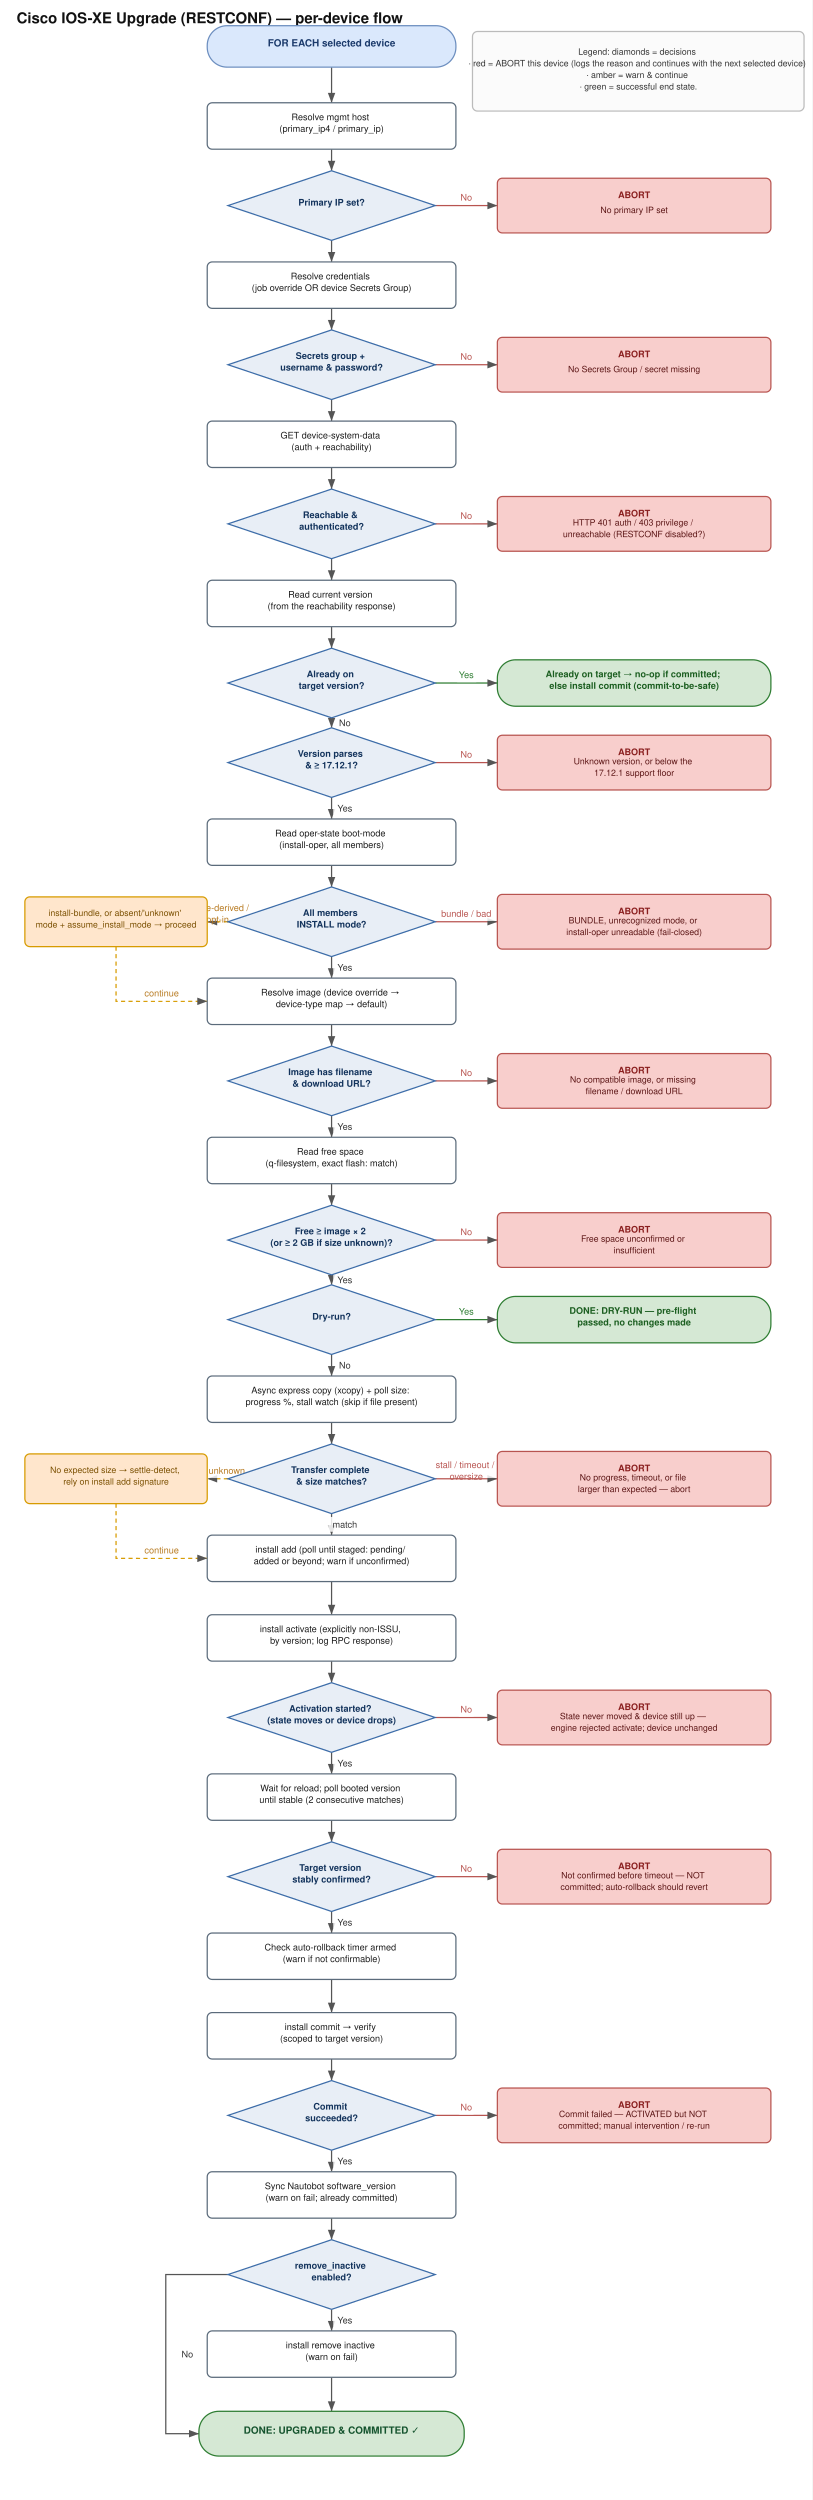
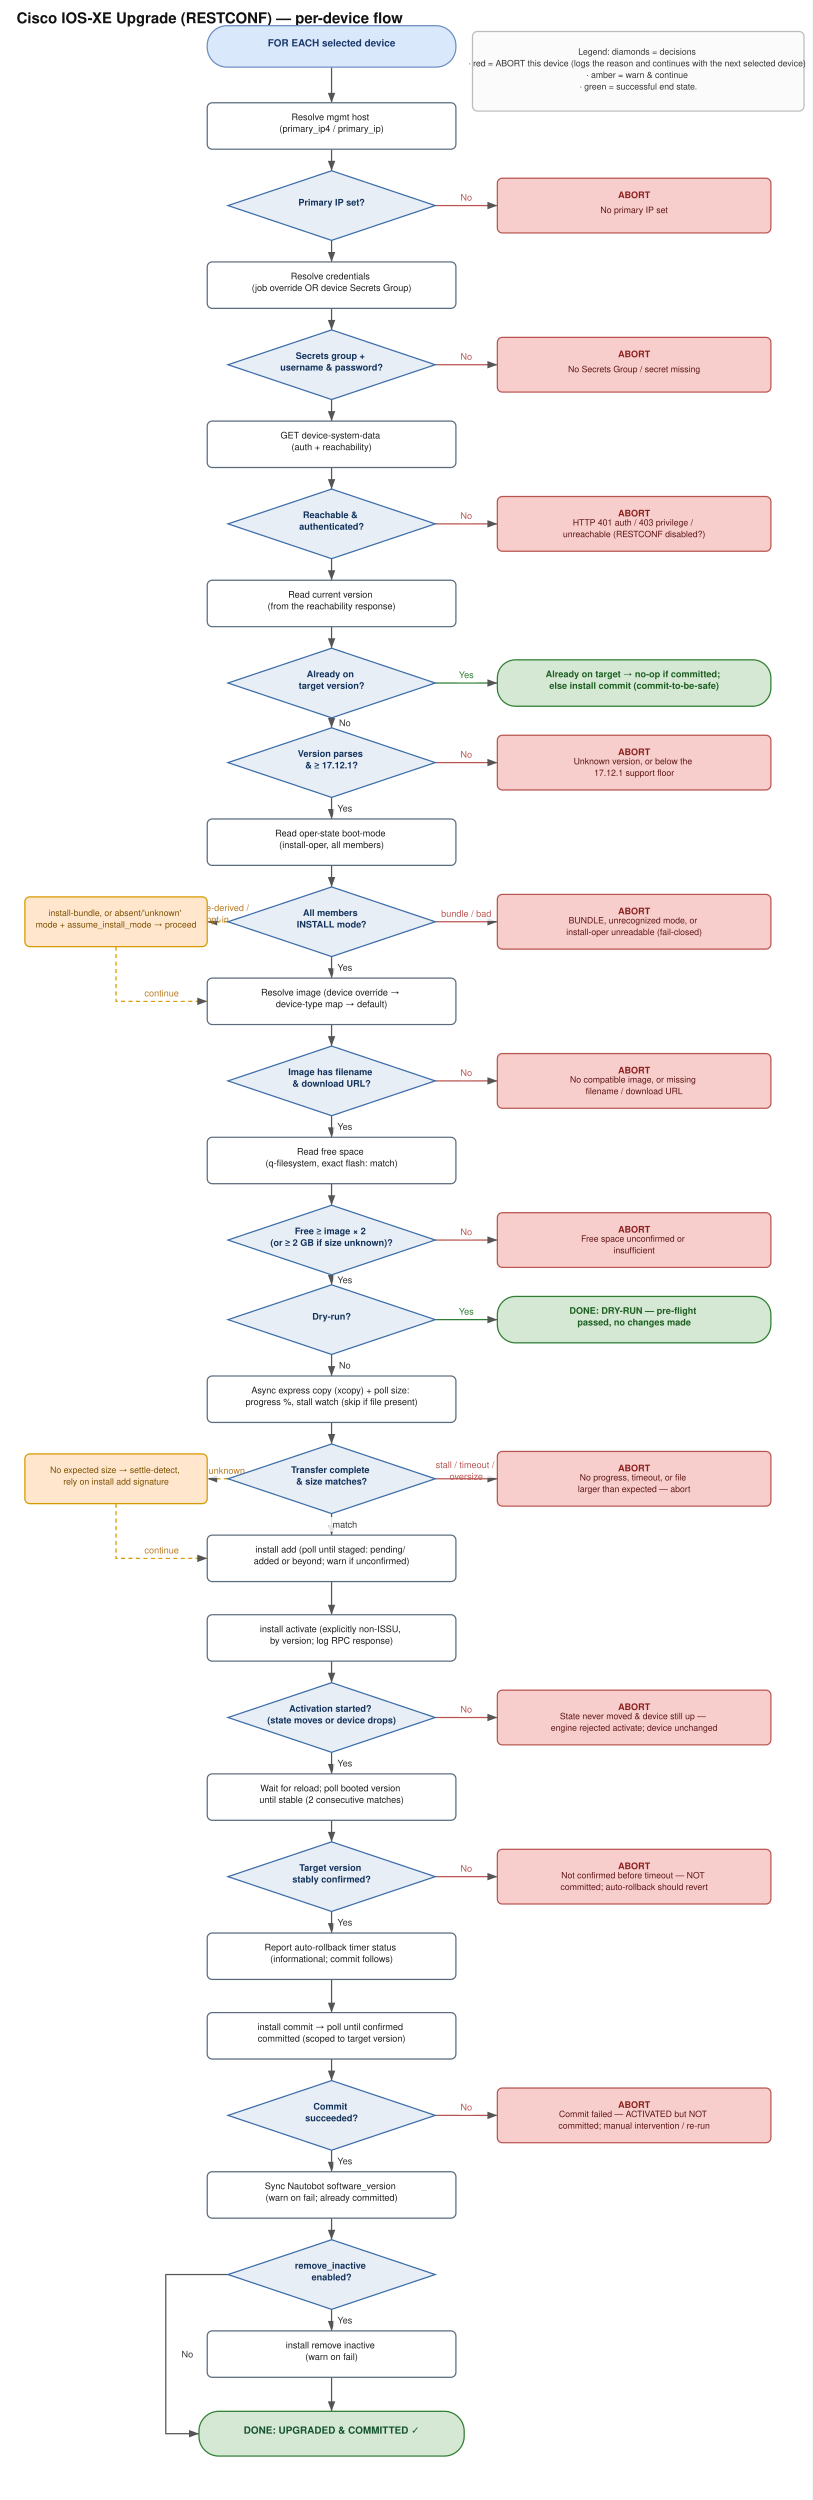
<svg xmlns="http://www.w3.org/2000/svg" viewBox="0 0 980 3016" width="980" height="3016" font-family="Helvetica,Arial,sans-serif">
  <defs>
    <marker id="arrow" markerWidth="10" markerHeight="10" refX="8" refY="3" orient="auto" markerUnits="strokeWidth">
      <path d="M0,0 L8,3 L0,6 z" fill="#555" />
    </marker>
  </defs>
  <rect x="0" y="0" width="980" height="3016" fill="#ffffff" />
  <text x="20" y="28" font-size="18" font-weight="bold" fill="#111">Cisco IOS-XE Upgrade (RESTCONF) — per-device flow</text>
  <rect x="570" y="38" width="400" height="96" rx="6" ry="6" fill="#fbfbfb" stroke="#bbb" stroke-width="1.5" />
  <text x="770" y="66" text-anchor="middle" font-family="Helvetica,Arial,sans-serif" font-size="10.5" fill="#333">
    <tspan x="770" dy="0">Legend:  diamonds = decisions</tspan>
    <tspan x="770" dy="14">· red = ABORT this device (logs the reason and continues with the next selected device)</tspan>
    <tspan x="770" dy="14">· amber = warn &amp; continue</tspan>
    <tspan x="770" dy="14">· green = successful end state.</tspan>
  </text>
  <path d="M 400 81 L 400 124" fill="none" stroke="#555" stroke-width="1.5" marker-end="url(#arrow)" />
  <path d="M 400 180 L 400 206" fill="none" stroke="#555" stroke-width="1.5" marker-end="url(#arrow)" />
  <path d="M 400 290 L 400 316" fill="none" stroke="#555" stroke-width="1.5" marker-end="url(#arrow)" />
  <path d="M 400 372 L 400 398" fill="none" stroke="#555" stroke-width="1.5" marker-end="url(#arrow)" />
  <path d="M 400 482 L 400 508" fill="none" stroke="#555" stroke-width="1.5" marker-end="url(#arrow)" />
  <path d="M 400 564 L 400 590" fill="none" stroke="#555" stroke-width="1.5" marker-end="url(#arrow)" />
  <path d="M 400 674 L 400 700" fill="none" stroke="#555" stroke-width="1.5" marker-end="url(#arrow)" />
  <path d="M 400 756 L 400 782" fill="none" stroke="#555" stroke-width="1.5" marker-end="url(#arrow)" />
  <path d="M 400 866 L 400 878" fill="none" stroke="#555" stroke-width="1.5" marker-end="url(#arrow)" />
  <rect x="406" y="863" width="21" height="18" rx="3" fill="#ffffff" fill-opacity="0.85" stroke="none" />
  <text x="416" y="876" text-anchor="middle" font-family="Helvetica,Arial,sans-serif" font-size="11" fill="#333">
    <tspan x="416" dy="0">No</tspan>
  </text>
  <path d="M 400 962 L 400 988" fill="none" stroke="#555" stroke-width="1.5" marker-end="url(#arrow)" />
  <rect x="402" y="966" width="28" height="18" rx="3" fill="#ffffff" fill-opacity="0.85" stroke="none" />
  <text x="416" y="979" text-anchor="middle" font-family="Helvetica,Arial,sans-serif" font-size="11" fill="#333">
    <tspan x="416" dy="0">Yes</tspan>
  </text>
  <path d="M 400 1044 L 400 1070" fill="none" stroke="#555" stroke-width="1.5" marker-end="url(#arrow)" />
  <path d="M 400 1154 L 400 1180" fill="none" stroke="#555" stroke-width="1.5" marker-end="url(#arrow)" />
  <rect x="402" y="1158" width="28" height="18" rx="3" fill="#ffffff" fill-opacity="0.85" stroke="none" />
  <text x="416" y="1171" text-anchor="middle" font-family="Helvetica,Arial,sans-serif" font-size="11" fill="#333">
    <tspan x="416" dy="0">Yes</tspan>
  </text>
  <path d="M 400 1236 L 400 1262" fill="none" stroke="#555" stroke-width="1.5" marker-end="url(#arrow)" />
  <path d="M 400 1346 L 400 1372" fill="none" stroke="#555" stroke-width="1.5" marker-end="url(#arrow)" />
  <rect x="402" y="1350" width="28" height="18" rx="3" fill="#ffffff" fill-opacity="0.85" stroke="none" />
  <text x="416" y="1363" text-anchor="middle" font-family="Helvetica,Arial,sans-serif" font-size="11" fill="#333">
    <tspan x="416" dy="0">Yes</tspan>
  </text>
  <path d="M 400 1428 L 400 1454" fill="none" stroke="#555" stroke-width="1.5" marker-end="url(#arrow)" />
  <path d="M 400 1538 L 400 1550" fill="none" stroke="#555" stroke-width="1.5" marker-end="url(#arrow)" />
  <rect x="402" y="1535" width="28" height="18" rx="3" fill="#ffffff" fill-opacity="0.85" stroke="none" />
  <text x="416" y="1548" text-anchor="middle" font-family="Helvetica,Arial,sans-serif" font-size="11" fill="#333">
    <tspan x="416" dy="0">Yes</tspan>
  </text>
  <path d="M 400 1634 L 400 1660" fill="none" stroke="#555" stroke-width="1.5" marker-end="url(#arrow)" />
  <rect x="406" y="1638" width="21" height="18" rx="3" fill="#ffffff" fill-opacity="0.85" stroke="none" />
  <text x="416" y="1651" text-anchor="middle" font-family="Helvetica,Arial,sans-serif" font-size="11" fill="#333">
    <tspan x="416" dy="0">No</tspan>
  </text>
  <path d="M 400 1716 L 400 1742" fill="none" stroke="#555" stroke-width="1.5" marker-end="url(#arrow)" />
  <path d="M 400 1826 L 400 1852" fill="none" stroke="#555" stroke-width="1.5" marker-end="url(#arrow)" />
  <rect x="396" y="1830" width="40" height="18" rx="3" fill="#ffffff" fill-opacity="0.85" stroke="none" />
  <text x="416" y="1843" text-anchor="middle" font-family="Helvetica,Arial,sans-serif" font-size="11" fill="#333">
    <tspan x="416" dy="0">match</tspan>
  </text>
  <path d="M 400 1908 L 400 1948" fill="none" stroke="#555" stroke-width="1.5" marker-end="url(#arrow)" />
  <path d="M 400 2004 L 400 2030" fill="none" stroke="#555" stroke-width="1.5" marker-end="url(#arrow)" />
  <path d="M 400 2114 L 400 2140" fill="none" stroke="#555" stroke-width="1.5" marker-end="url(#arrow)" />
  <rect x="402" y="2118" width="28" height="18" rx="3" fill="#ffffff" fill-opacity="0.85" stroke="none" />
  <text x="416" y="2131" text-anchor="middle" font-family="Helvetica,Arial,sans-serif" font-size="11" fill="#333">
    <tspan x="416" dy="0">Yes</tspan>
  </text>
  <path d="M 400 2196 L 400 2222" fill="none" stroke="#555" stroke-width="1.5" marker-end="url(#arrow)" />
  <path d="M 400 2306 L 400 2332" fill="none" stroke="#555" stroke-width="1.5" marker-end="url(#arrow)" />
  <rect x="402" y="2310" width="28" height="18" rx="3" fill="#ffffff" fill-opacity="0.85" stroke="none" />
  <text x="416" y="2323" text-anchor="middle" font-family="Helvetica,Arial,sans-serif" font-size="11" fill="#333">
    <tspan x="416" dy="0">Yes</tspan>
  </text>
  <path d="M 400 2388 L 400 2428" fill="none" stroke="#555" stroke-width="1.5" marker-end="url(#arrow)" />
  <path d="M 400 2484 L 400 2510" fill="none" stroke="#555" stroke-width="1.5" marker-end="url(#arrow)" />
  <path d="M 400 2594 L 400 2620" fill="none" stroke="#555" stroke-width="1.5" marker-end="url(#arrow)" />
  <rect x="402" y="2598" width="28" height="18" rx="3" fill="#ffffff" fill-opacity="0.85" stroke="none" />
  <text x="416" y="2611" text-anchor="middle" font-family="Helvetica,Arial,sans-serif" font-size="11" fill="#333">
    <tspan x="416" dy="0">Yes</tspan>
  </text>
  <path d="M 400 2676 L 400 2702" fill="none" stroke="#555" stroke-width="1.5" marker-end="url(#arrow)" />
  <path d="M 400 2786 L 400 2812" fill="none" stroke="#555" stroke-width="1.5" marker-end="url(#arrow)" />
  <rect x="402" y="2790" width="28" height="18" rx="3" fill="#ffffff" fill-opacity="0.85" stroke="none" />
  <text x="416" y="2803" text-anchor="middle" font-family="Helvetica,Arial,sans-serif" font-size="11" fill="#333">
    <tspan x="416" dy="0">Yes</tspan>
  </text>
  <path d="M 400 2868 L 400 2909" fill="none" stroke="#555" stroke-width="1.5" marker-end="url(#arrow)" />
  <path d="M 275 2744 L 200 2744 L 200 2936 L 240 2936" fill="none" stroke="#555" stroke-width="1.5" marker-end="url(#arrow)" />
  <rect x="216" y="2831" width="21" height="18" rx="3" fill="#ffffff" fill-opacity="0.85" stroke="none" />
  <text x="226" y="2844" text-anchor="middle" font-family="Helvetica,Arial,sans-serif" font-size="11" fill="#333">
    <tspan x="226" dy="0">No</tspan>
  </text>
  <path d="M 525 248 L 600 248" fill="none" stroke="#B85450" stroke-width="1.5" marker-end="url(#arrow)" />
  <rect x="552" y="229" width="21" height="18" rx="3" fill="#ffffff" fill-opacity="0.85" stroke="none" />
  <text x="562.5" y="242" text-anchor="middle" font-family="Helvetica,Arial,sans-serif" font-size="11" fill="#B85450">
    <tspan x="562.5" dy="0">No</tspan>
  </text>
  <rect x="600" y="215" width="330" height="66" rx="6" ry="6" fill="#F8CECC" stroke="#B85450" stroke-width="1.5" />
  <text x="765.0" y="239" text-anchor="middle" font-family="Helvetica,Arial,sans-serif" font-size="11" font-weight="bold" fill="#8a1f1f">
    <tspan x="765.0" dy="0">ABORT</tspan>
  </text>
  <text x="765.0" y="257" text-anchor="middle" font-family="Helvetica,Arial,sans-serif" font-size="10.5" fill="#5b1414">
    <tspan x="765.0" dy="0">No primary IP set</tspan>
  </text>
  <path d="M 525 440 L 600 440" fill="none" stroke="#B85450" stroke-width="1.5" marker-end="url(#arrow)" />
  <rect x="552" y="421" width="21" height="18" rx="3" fill="#ffffff" fill-opacity="0.85" stroke="none" />
  <text x="562.5" y="434" text-anchor="middle" font-family="Helvetica,Arial,sans-serif" font-size="11" fill="#B85450">
    <tspan x="562.5" dy="0">No</tspan>
  </text>
  <rect x="600" y="407" width="330" height="66" rx="6" ry="6" fill="#F8CECC" stroke="#B85450" stroke-width="1.5" />
  <text x="765.0" y="431" text-anchor="middle" font-family="Helvetica,Arial,sans-serif" font-size="11" font-weight="bold" fill="#8a1f1f">
    <tspan x="765.0" dy="0">ABORT</tspan>
  </text>
  <text x="765.0" y="449" text-anchor="middle" font-family="Helvetica,Arial,sans-serif" font-size="10.5" fill="#5b1414">
    <tspan x="765.0" dy="0">No Secrets Group / secret missing</tspan>
  </text>
  <path d="M 525 632 L 600 632" fill="none" stroke="#B85450" stroke-width="1.5" marker-end="url(#arrow)" />
  <rect x="552" y="613" width="21" height="18" rx="3" fill="#ffffff" fill-opacity="0.85" stroke="none" />
  <text x="562.5" y="626" text-anchor="middle" font-family="Helvetica,Arial,sans-serif" font-size="11" fill="#B85450">
    <tspan x="562.5" dy="0">No</tspan>
  </text>
  <rect x="600" y="599" width="330" height="66" rx="6" ry="6" fill="#F8CECC" stroke="#B85450" stroke-width="1.5" />
  <text x="765.0" y="623" text-anchor="middle" font-family="Helvetica,Arial,sans-serif" font-size="11" font-weight="bold" fill="#8a1f1f">
    <tspan x="765.0" dy="0">ABORT</tspan>
  </text>
  <text x="765.0" y="634" text-anchor="middle" font-family="Helvetica,Arial,sans-serif" font-size="10.5" fill="#5b1414">
    <tspan x="765.0" dy="0">HTTP 401 auth / 403 privilege /</tspan>
    <tspan x="765.0" dy="14">unreachable (RESTCONF disabled?)</tspan>
  </text>
  <path d="M 525 824 L 600 824" fill="none" stroke="#2E7D32" stroke-width="1.5" marker-end="url(#arrow)" />
  <rect x="549" y="805" width="28" height="18" rx="3" fill="#ffffff" fill-opacity="0.85" stroke="none" />
  <text x="562.5" y="818" text-anchor="middle" font-family="Helvetica,Arial,sans-serif" font-size="11" fill="#2E7D32">
    <tspan x="562.5" dy="0">Yes</tspan>
  </text>
  <rect x="600" y="796" width="330" height="56" rx="22" ry="22" fill="#D5E8D4" stroke="#2E7D32" stroke-width="1.5" />
  <text x="765.0" y="817" text-anchor="middle" font-family="Helvetica,Arial,sans-serif" font-size="11" font-weight="bold" fill="#1b5e20">
    <tspan x="765.0" dy="0">Already on target → no-op if committed;</tspan>
    <tspan x="765.0" dy="14">else install commit (commit-to-be-safe)</tspan>
  </text>
  <path d="M 525 920 L 600 920" fill="none" stroke="#B85450" stroke-width="1.5" marker-end="url(#arrow)" />
  <rect x="552" y="901" width="21" height="18" rx="3" fill="#ffffff" fill-opacity="0.85" stroke="none" />
  <text x="562.5" y="914" text-anchor="middle" font-family="Helvetica,Arial,sans-serif" font-size="11" fill="#B85450">
    <tspan x="562.5" dy="0">No</tspan>
  </text>
  <rect x="600" y="887" width="330" height="66" rx="6" ry="6" fill="#F8CECC" stroke="#B85450" stroke-width="1.5" />
  <text x="765.0" y="911" text-anchor="middle" font-family="Helvetica,Arial,sans-serif" font-size="11" font-weight="bold" fill="#8a1f1f">
    <tspan x="765.0" dy="0">ABORT</tspan>
  </text>
  <text x="765.0" y="922" text-anchor="middle" font-family="Helvetica,Arial,sans-serif" font-size="10.5" fill="#5b1414">
    <tspan x="765.0" dy="0">Unknown version, or below the</tspan>
    <tspan x="765.0" dy="14">17.12.1 support floor</tspan>
  </text>
  <path d="M 525 1112 L 600 1112" fill="none" stroke="#B85450" stroke-width="1.5" marker-end="url(#arrow)" />
  <rect x="520" y="1093" width="86" height="18" rx="3" fill="#ffffff" fill-opacity="0.85" stroke="none" />
  <text x="562.5" y="1106" text-anchor="middle" font-family="Helvetica,Arial,sans-serif" font-size="11" fill="#B85450">
    <tspan x="562.5" dy="0">bundle / bad</tspan>
  </text>
  <rect x="600" y="1079" width="330" height="66" rx="6" ry="6" fill="#F8CECC" stroke="#B85450" stroke-width="1.5" />
  <text x="765.0" y="1103" text-anchor="middle" font-family="Helvetica,Arial,sans-serif" font-size="11" font-weight="bold" fill="#8a1f1f">
    <tspan x="765.0" dy="0">ABORT</tspan>
  </text>
  <text x="765.0" y="1114" text-anchor="middle" font-family="Helvetica,Arial,sans-serif" font-size="10.5" fill="#5b1414">
    <tspan x="765.0" dy="0">BUNDLE, unrecognized mode, or</tspan>
    <tspan x="765.0" dy="14">install-oper unreadable (fail-closed)</tspan>
  </text>
  <path d="M 275 1112 L 250 1112" fill="none" stroke="#D79B00" stroke-width="1.5" stroke-dasharray="5,4" marker-end="url(#arrow)" />
  <rect x="184" y="1093" width="158" height="18" rx="3" fill="#ffffff" fill-opacity="0.85" stroke="none" />
  <text x="262.5" y="1099" text-anchor="middle" font-family="Helvetica,Arial,sans-serif" font-size="11" fill="#B7791f">
    <tspan x="262.5" dy="0">bundle-derived /</tspan>
    <tspan x="262.5" dy="14">opt-in</tspan>
  </text>
  <rect x="30" y="1082" width="220" height="60" rx="6" ry="6" fill="#FFE6CC" stroke="#D79B00" stroke-width="1.5" />
  <text x="140.0" y="1105" text-anchor="middle" font-family="Helvetica,Arial,sans-serif" font-size="10.5" fill="#7a4f00">
    <tspan x="140.0" dy="0">install-bundle, or absent/'unknown'</tspan>
    <tspan x="140.0" dy="14">mode + assume_install_mode → proceed</tspan>
  </text>
  <path d="M 140 1142 L 140 1208 L 250 1208" fill="none" stroke="#D79B00" stroke-width="1.5" stroke-dasharray="5,4" marker-end="url(#arrow)" />
  <rect x="165" y="1189" width="60" height="18" rx="3" fill="#ffffff" fill-opacity="0.85" stroke="none" />
  <text x="195.0" y="1202" text-anchor="middle" font-family="Helvetica,Arial,sans-serif" font-size="11" fill="#B7791f">
    <tspan x="195.0" dy="0">continue</tspan>
  </text>
  <path d="M 525 1304 L 600 1304" fill="none" stroke="#B85450" stroke-width="1.5" marker-end="url(#arrow)" />
  <rect x="552" y="1285" width="21" height="18" rx="3" fill="#ffffff" fill-opacity="0.85" stroke="none" />
  <text x="562.5" y="1298" text-anchor="middle" font-family="Helvetica,Arial,sans-serif" font-size="11" fill="#B85450">
    <tspan x="562.5" dy="0">No</tspan>
  </text>
  <rect x="600" y="1271" width="330" height="66" rx="6" ry="6" fill="#F8CECC" stroke="#B85450" stroke-width="1.5" />
  <text x="765.0" y="1295" text-anchor="middle" font-family="Helvetica,Arial,sans-serif" font-size="11" font-weight="bold" fill="#8a1f1f">
    <tspan x="765.0" dy="0">ABORT</tspan>
  </text>
  <text x="765.0" y="1306" text-anchor="middle" font-family="Helvetica,Arial,sans-serif" font-size="10.5" fill="#5b1414">
    <tspan x="765.0" dy="0">No compatible image, or missing</tspan>
    <tspan x="765.0" dy="14">filename / download URL</tspan>
  </text>
  <path d="M 525 1496 L 600 1496" fill="none" stroke="#B85450" stroke-width="1.5" marker-end="url(#arrow)" />
  <rect x="552" y="1477" width="21" height="18" rx="3" fill="#ffffff" fill-opacity="0.85" stroke="none" />
  <text x="562.5" y="1490" text-anchor="middle" font-family="Helvetica,Arial,sans-serif" font-size="11" fill="#B85450">
    <tspan x="562.5" dy="0">No</tspan>
  </text>
  <rect x="600" y="1463" width="330" height="66" rx="6" ry="6" fill="#F8CECC" stroke="#B85450" stroke-width="1.5" />
  <text x="765.0" y="1487" text-anchor="middle" font-family="Helvetica,Arial,sans-serif" font-size="11" font-weight="bold" fill="#8a1f1f">
    <tspan x="765.0" dy="0">ABORT</tspan>
  </text>
  <text x="765.0" y="1498" text-anchor="middle" font-family="Helvetica,Arial,sans-serif" font-size="10.5" fill="#5b1414">
    <tspan x="765.0" dy="0">Free space unconfirmed or</tspan>
    <tspan x="765.0" dy="14">insufficient</tspan>
  </text>
  <path d="M 525 1592 L 600 1592" fill="none" stroke="#2E7D32" stroke-width="1.5" marker-end="url(#arrow)" />
  <rect x="549" y="1573" width="28" height="18" rx="3" fill="#ffffff" fill-opacity="0.85" stroke="none" />
  <text x="562.5" y="1586" text-anchor="middle" font-family="Helvetica,Arial,sans-serif" font-size="11" fill="#2E7D32">
    <tspan x="562.5" dy="0">Yes</tspan>
  </text>
  <rect x="600" y="1564" width="330" height="56" rx="22" ry="22" fill="#D5E8D4" stroke="#2E7D32" stroke-width="1.5" />
  <text x="765.0" y="1585" text-anchor="middle" font-family="Helvetica,Arial,sans-serif" font-size="11" font-weight="bold" fill="#1b5e20">
    <tspan x="765.0" dy="0">DONE: DRY-RUN — pre-flight</tspan>
    <tspan x="765.0" dy="14">passed, no changes made</tspan>
  </text>
  <path d="M 525 1784 L 600 1784" fill="none" stroke="#B85450" stroke-width="1.5" marker-end="url(#arrow)" />
  <rect x="474" y="1765" width="177" height="18" rx="3" fill="#ffffff" fill-opacity="0.85" stroke="none" />
  <text x="562.5" y="1771" text-anchor="middle" font-family="Helvetica,Arial,sans-serif" font-size="11" fill="#B85450">
    <tspan x="562.5" dy="0">stall / timeout /</tspan>
    <tspan x="562.5" dy="14">oversize</tspan>
  </text>
  <rect x="600" y="1751" width="330" height="66" rx="6" ry="6" fill="#F8CECC" stroke="#B85450" stroke-width="1.5" />
  <text x="765.0" y="1775" text-anchor="middle" font-family="Helvetica,Arial,sans-serif" font-size="11" font-weight="bold" fill="#8a1f1f">
    <tspan x="765.0" dy="0">ABORT</tspan>
  </text>
  <text x="765.0" y="1786" text-anchor="middle" font-family="Helvetica,Arial,sans-serif" font-size="10.5" fill="#5b1414">
    <tspan x="765.0" dy="0">No progress, timeout, or file</tspan>
    <tspan x="765.0" dy="14">larger than expected — abort</tspan>
  </text>
  <path d="M 275 1784 L 250 1784" fill="none" stroke="#D79B00" stroke-width="1.5" stroke-dasharray="5,4" marker-end="url(#arrow)" />
  <rect x="220" y="1765" width="86" height="18" rx="3" fill="#ffffff" fill-opacity="0.85" stroke="none" />
  <text x="262.5" y="1778" text-anchor="middle" font-family="Helvetica,Arial,sans-serif" font-size="11" fill="#B7791f">
    <tspan x="262.5" dy="0">size unknown</tspan>
  </text>
  <rect x="30" y="1754" width="220" height="60" rx="6" ry="6" fill="#FFE6CC" stroke="#D79B00" stroke-width="1.5" />
  <text x="140.0" y="1777" text-anchor="middle" font-family="Helvetica,Arial,sans-serif" font-size="10.5" fill="#7a4f00">
    <tspan x="140.0" dy="0">No expected size → settle-detect,</tspan>
    <tspan x="140.0" dy="14">rely on install add signature</tspan>
  </text>
  <path d="M 140 1814 L 140 1880 L 250 1880" fill="none" stroke="#D79B00" stroke-width="1.5" stroke-dasharray="5,4" marker-end="url(#arrow)" />
  <rect x="165" y="1861" width="60" height="18" rx="3" fill="#ffffff" fill-opacity="0.85" stroke="none" />
  <text x="195.0" y="1874" text-anchor="middle" font-family="Helvetica,Arial,sans-serif" font-size="11" fill="#B7791f">
    <tspan x="195.0" dy="0">continue</tspan>
  </text>
  <path d="M 525 2072 L 600 2072" fill="none" stroke="#B85450" stroke-width="1.5" marker-end="url(#arrow)" />
  <rect x="552" y="2053" width="21" height="18" rx="3" fill="#ffffff" fill-opacity="0.85" stroke="none" />
  <text x="562.5" y="2066" text-anchor="middle" font-family="Helvetica,Arial,sans-serif" font-size="11" fill="#B85450">
    <tspan x="562.5" dy="0">No</tspan>
  </text>
  <rect x="600" y="2039" width="330" height="66" rx="6" ry="6" fill="#F8CECC" stroke="#B85450" stroke-width="1.5" />
  <text x="765.0" y="2063" text-anchor="middle" font-family="Helvetica,Arial,sans-serif" font-size="11" font-weight="bold" fill="#8a1f1f">
    <tspan x="765.0" dy="0">ABORT</tspan>
  </text>
  <text x="765.0" y="2074" text-anchor="middle" font-family="Helvetica,Arial,sans-serif" font-size="10.5" fill="#5b1414">
    <tspan x="765.0" dy="0">State never moved &amp; device still up —</tspan>
    <tspan x="765.0" dy="14">engine rejected activate; device unchanged</tspan>
  </text>
  <path d="M 525 2264 L 600 2264" fill="none" stroke="#B85450" stroke-width="1.5" marker-end="url(#arrow)" />
  <rect x="552" y="2245" width="21" height="18" rx="3" fill="#ffffff" fill-opacity="0.85" stroke="none" />
  <text x="562.5" y="2258" text-anchor="middle" font-family="Helvetica,Arial,sans-serif" font-size="11" fill="#B85450">
    <tspan x="562.5" dy="0">No</tspan>
  </text>
  <rect x="600" y="2231" width="330" height="66" rx="6" ry="6" fill="#F8CECC" stroke="#B85450" stroke-width="1.5" />
  <text x="765.0" y="2255" text-anchor="middle" font-family="Helvetica,Arial,sans-serif" font-size="11" font-weight="bold" fill="#8a1f1f">
    <tspan x="765.0" dy="0">ABORT</tspan>
  </text>
  <text x="765.0" y="2266" text-anchor="middle" font-family="Helvetica,Arial,sans-serif" font-size="10.5" fill="#5b1414">
    <tspan x="765.0" dy="0">Not confirmed before timeout — NOT</tspan>
    <tspan x="765.0" dy="14">committed; auto-rollback should revert</tspan>
  </text>
  <path d="M 525 2552 L 600 2552" fill="none" stroke="#B85450" stroke-width="1.5" marker-end="url(#arrow)" />
  <rect x="552" y="2533" width="21" height="18" rx="3" fill="#ffffff" fill-opacity="0.85" stroke="none" />
  <text x="562.5" y="2546" text-anchor="middle" font-family="Helvetica,Arial,sans-serif" font-size="11" fill="#B85450">
    <tspan x="562.5" dy="0">No</tspan>
  </text>
  <rect x="600" y="2519" width="330" height="66" rx="6" ry="6" fill="#F8CECC" stroke="#B85450" stroke-width="1.5" />
  <text x="765.0" y="2543" text-anchor="middle" font-family="Helvetica,Arial,sans-serif" font-size="11" font-weight="bold" fill="#8a1f1f">
    <tspan x="765.0" dy="0">ABORT</tspan>
  </text>
  <text x="765.0" y="2554" text-anchor="middle" font-family="Helvetica,Arial,sans-serif" font-size="10.5" fill="#5b1414">
    <tspan x="765.0" dy="0">Commit failed — ACTIVATED but NOT</tspan>
    <tspan x="765.0" dy="14">committed; manual intervention / re-run</tspan>
  </text>
  <rect x="250" y="31" width="300" height="50" rx="24" ry="24" fill="#DAE8FC" stroke="#6C8EBF" stroke-width="1.5" />
  <text x="400" y="56" text-anchor="middle" font-family="Helvetica,Arial,sans-serif" font-size="12" font-weight="bold" fill="#1b3a6b">
    <tspan x="400" dy="0">FOR EACH selected device</tspan>
  </text>
  <rect x="250" y="124" width="300" height="56" rx="6" ry="6" fill="#FFFFFF" stroke="#5B6B7B" stroke-width="1.5" />
  <text x="400" y="145" text-anchor="middle" font-family="Helvetica,Arial,sans-serif" font-size="11" fill="#1a1a1a">
    <tspan x="400" dy="0">Resolve mgmt host</tspan>
    <tspan x="400" dy="14">(primary_ip4 / primary_ip)</tspan>
  </text>
  <polygon points="400,206.0 525.0,248 400,290.0 275.0,248" fill="#E8EEF6" stroke="#3C6CA8" stroke-width="1.5" />
  <text x="400" y="248" text-anchor="middle" font-family="Helvetica,Arial,sans-serif" font-size="11" font-weight="bold" fill="#13335c">
    <tspan x="400" dy="0">Primary IP set?</tspan>
  </text>
  <rect x="250" y="316" width="300" height="56" rx="6" ry="6" fill="#FFFFFF" stroke="#5B6B7B" stroke-width="1.5" />
  <text x="400" y="337" text-anchor="middle" font-family="Helvetica,Arial,sans-serif" font-size="11" fill="#1a1a1a">
    <tspan x="400" dy="0">Resolve credentials</tspan>
    <tspan x="400" dy="14">(job override OR device Secrets Group)</tspan>
  </text>
  <polygon points="400,398.0 525.0,440 400,482.0 275.0,440" fill="#E8EEF6" stroke="#3C6CA8" stroke-width="1.5" />
  <text x="400" y="433" text-anchor="middle" font-family="Helvetica,Arial,sans-serif" font-size="11" font-weight="bold" fill="#13335c">
    <tspan x="400" dy="0">Secrets group +</tspan>
    <tspan x="400" dy="14">username &amp; password?</tspan>
  </text>
  <rect x="250" y="508" width="300" height="56" rx="6" ry="6" fill="#FFFFFF" stroke="#5B6B7B" stroke-width="1.5" />
  <text x="400" y="529" text-anchor="middle" font-family="Helvetica,Arial,sans-serif" font-size="11" fill="#1a1a1a">
    <tspan x="400" dy="0">GET device-system-data</tspan>
    <tspan x="400" dy="14">(auth + reachability)</tspan>
  </text>
  <polygon points="400,590.0 525.0,632 400,674.0 275.0,632" fill="#E8EEF6" stroke="#3C6CA8" stroke-width="1.5" />
  <text x="400" y="625" text-anchor="middle" font-family="Helvetica,Arial,sans-serif" font-size="11" font-weight="bold" fill="#13335c">
    <tspan x="400" dy="0">Reachable &amp;</tspan>
    <tspan x="400" dy="14">authenticated?</tspan>
  </text>
  <rect x="250" y="700" width="300" height="56" rx="6" ry="6" fill="#FFFFFF" stroke="#5B6B7B" stroke-width="1.5" />
  <text x="400" y="721" text-anchor="middle" font-family="Helvetica,Arial,sans-serif" font-size="11" fill="#1a1a1a">
    <tspan x="400" dy="0">Read current version</tspan>
    <tspan x="400" dy="14">(from the reachability response)</tspan>
  </text>
  <polygon points="400,782.0 525.0,824 400,866.0 275.0,824" fill="#E8EEF6" stroke="#3C6CA8" stroke-width="1.5" />
  <text x="400" y="817" text-anchor="middle" font-family="Helvetica,Arial,sans-serif" font-size="11" font-weight="bold" fill="#13335c">
    <tspan x="400" dy="0">Already on</tspan>
    <tspan x="400" dy="14">target version?</tspan>
  </text>
  <polygon points="400,878.0 525.0,920 400,962.0 275.0,920" fill="#E8EEF6" stroke="#3C6CA8" stroke-width="1.5" />
  <text x="400" y="913" text-anchor="middle" font-family="Helvetica,Arial,sans-serif" font-size="11" font-weight="bold" fill="#13335c">
    <tspan x="400" dy="0">Version parses</tspan>
    <tspan x="400" dy="14">&amp; ≥ 17.12.1?</tspan>
  </text>
  <rect x="250" y="988" width="300" height="56" rx="6" ry="6" fill="#FFFFFF" stroke="#5B6B7B" stroke-width="1.5" />
  <text x="400" y="1009" text-anchor="middle" font-family="Helvetica,Arial,sans-serif" font-size="11" fill="#1a1a1a">
    <tspan x="400" dy="0">Read oper-state boot-mode</tspan>
    <tspan x="400" dy="14">(install-oper, all members)</tspan>
  </text>
  <polygon points="400,1070.0 525.0,1112 400,1154.0 275.0,1112" fill="#E8EEF6" stroke="#3C6CA8" stroke-width="1.5" />
  <text x="400" y="1105" text-anchor="middle" font-family="Helvetica,Arial,sans-serif" font-size="11" font-weight="bold" fill="#13335c">
    <tspan x="400" dy="0">All members</tspan>
    <tspan x="400" dy="14">INSTALL mode?</tspan>
  </text>
  <rect x="250" y="1180" width="300" height="56" rx="6" ry="6" fill="#FFFFFF" stroke="#5B6B7B" stroke-width="1.5" />
  <text x="400" y="1201" text-anchor="middle" font-family="Helvetica,Arial,sans-serif" font-size="11" fill="#1a1a1a">
    <tspan x="400" dy="0">Resolve image (device override →</tspan>
    <tspan x="400" dy="14">device-type map → default)</tspan>
  </text>
  <polygon points="400,1262.0 525.0,1304 400,1346.0 275.0,1304" fill="#E8EEF6" stroke="#3C6CA8" stroke-width="1.5" />
  <text x="400" y="1297" text-anchor="middle" font-family="Helvetica,Arial,sans-serif" font-size="11" font-weight="bold" fill="#13335c">
    <tspan x="400" dy="0">Image has filename</tspan>
    <tspan x="400" dy="14">&amp; download URL?</tspan>
  </text>
  <rect x="250" y="1372" width="300" height="56" rx="6" ry="6" fill="#FFFFFF" stroke="#5B6B7B" stroke-width="1.5" />
  <text x="400" y="1393" text-anchor="middle" font-family="Helvetica,Arial,sans-serif" font-size="11" fill="#1a1a1a">
    <tspan x="400" dy="0">Read free space</tspan>
    <tspan x="400" dy="14">(q-filesystem, exact flash: match)</tspan>
  </text>
  <polygon points="400,1454.0 525.0,1496 400,1538.0 275.0,1496" fill="#E8EEF6" stroke="#3C6CA8" stroke-width="1.5" />
  <text x="400" y="1489" text-anchor="middle" font-family="Helvetica,Arial,sans-serif" font-size="11" font-weight="bold" fill="#13335c">
    <tspan x="400" dy="0">Free ≥ image × 2</tspan>
    <tspan x="400" dy="14">(or ≥ 2 GB if size unknown)?</tspan>
  </text>
  <polygon points="400,1550.0 525.0,1592 400,1634.0 275.0,1592" fill="#E8EEF6" stroke="#3C6CA8" stroke-width="1.5" />
  <text x="400" y="1592" text-anchor="middle" font-family="Helvetica,Arial,sans-serif" font-size="11" font-weight="bold" fill="#13335c">
    <tspan x="400" dy="0">Dry-run?</tspan>
  </text>
  <rect x="250" y="1660" width="300" height="56" rx="6" ry="6" fill="#FFFFFF" stroke="#5B6B7B" stroke-width="1.5" />
  <text x="400" y="1681" text-anchor="middle" font-family="Helvetica,Arial,sans-serif" font-size="11" fill="#1a1a1a">
    <tspan x="400" dy="0">Async express copy (xcopy) + poll size:</tspan>
    <tspan x="400" dy="14">progress %, stall watch (skip if file present)</tspan>
  </text>
  <polygon points="400,1742.0 525.0,1784 400,1826.0 275.0,1784" fill="#E8EEF6" stroke="#3C6CA8" stroke-width="1.5" />
  <text x="400" y="1777" text-anchor="middle" font-family="Helvetica,Arial,sans-serif" font-size="11" font-weight="bold" fill="#13335c">
    <tspan x="400" dy="0">Transfer complete</tspan>
    <tspan x="400" dy="14">&amp; size matches?</tspan>
  </text>
  <rect x="250" y="1852" width="300" height="56" rx="6" ry="6" fill="#FFFFFF" stroke="#5B6B7B" stroke-width="1.5" />
  <text x="400" y="1873" text-anchor="middle" font-family="Helvetica,Arial,sans-serif" font-size="11" fill="#1a1a1a">
    <tspan x="400" dy="0">install add (poll until staged: pending/</tspan>
    <tspan x="400" dy="14">added or beyond; warn if unconfirmed)</tspan>
  </text>
  <rect x="250" y="1948" width="300" height="56" rx="6" ry="6" fill="#FFFFFF" stroke="#5B6B7B" stroke-width="1.5" />
  <text x="400" y="1969" text-anchor="middle" font-family="Helvetica,Arial,sans-serif" font-size="11" fill="#1a1a1a">
    <tspan x="400" dy="0">install activate (explicitly non-ISSU,</tspan>
    <tspan x="400" dy="14">by version; log RPC response)</tspan>
  </text>
  <polygon points="400,2030.0 525.0,2072 400,2114.0 275.0,2072" fill="#E8EEF6" stroke="#3C6CA8" stroke-width="1.5" />
  <text x="400" y="2065" text-anchor="middle" font-family="Helvetica,Arial,sans-serif" font-size="11" font-weight="bold" fill="#13335c">
    <tspan x="400" dy="0">Activation started?</tspan>
    <tspan x="400" dy="14">(state moves or device drops)</tspan>
  </text>
  <rect x="250" y="2140" width="300" height="56" rx="6" ry="6" fill="#FFFFFF" stroke="#5B6B7B" stroke-width="1.5" />
  <text x="400" y="2161" text-anchor="middle" font-family="Helvetica,Arial,sans-serif" font-size="11" fill="#1a1a1a">
    <tspan x="400" dy="0">Wait for reload; poll booted version</tspan>
    <tspan x="400" dy="14">until stable (2 consecutive matches)</tspan>
  </text>
  <polygon points="400,2222.0 525.0,2264 400,2306.0 275.0,2264" fill="#E8EEF6" stroke="#3C6CA8" stroke-width="1.5" />
  <text x="400" y="2257" text-anchor="middle" font-family="Helvetica,Arial,sans-serif" font-size="11" font-weight="bold" fill="#13335c">
    <tspan x="400" dy="0">Target version</tspan>
    <tspan x="400" dy="14">stably confirmed?</tspan>
  </text>
  <rect x="250" y="2332" width="300" height="56" rx="6" ry="6" fill="#FFFFFF" stroke="#5B6B7B" stroke-width="1.5" />
  <text x="400" y="2353" text-anchor="middle" font-family="Helvetica,Arial,sans-serif" font-size="11" fill="#1a1a1a">
-     <tspan x="400" dy="0">Check auto-rollback timer armed</tspan>
-     <tspan x="400" dy="14">(warn if not confirmable)</tspan>
+     <tspan x="400" dy="0">Report auto-rollback timer status</tspan>
+     <tspan x="400" dy="14">(informational; commit follows)</tspan>
  </text>
  <rect x="250" y="2428" width="300" height="56" rx="6" ry="6" fill="#FFFFFF" stroke="#5B6B7B" stroke-width="1.5" />
  <text x="400" y="2449" text-anchor="middle" font-family="Helvetica,Arial,sans-serif" font-size="11" fill="#1a1a1a">
-     <tspan x="400" dy="0">install commit → verify</tspan>
-     <tspan x="400" dy="14">(scoped to target version)</tspan>
+     <tspan x="400" dy="0">install commit → poll until confirmed</tspan>
+     <tspan x="400" dy="14">committed (scoped to target version)</tspan>
  </text>
  <polygon points="400,2510.0 525.0,2552 400,2594.0 275.0,2552" fill="#E8EEF6" stroke="#3C6CA8" stroke-width="1.5" />
  <text x="400" y="2545" text-anchor="middle" font-family="Helvetica,Arial,sans-serif" font-size="11" font-weight="bold" fill="#13335c">
    <tspan x="400" dy="0">Commit</tspan>
    <tspan x="400" dy="14">succeeded?</tspan>
  </text>
  <rect x="250" y="2620" width="300" height="56" rx="6" ry="6" fill="#FFFFFF" stroke="#5B6B7B" stroke-width="1.5" />
  <text x="400" y="2641" text-anchor="middle" font-family="Helvetica,Arial,sans-serif" font-size="11" fill="#1a1a1a">
    <tspan x="400" dy="0">Sync Nautobot software_version</tspan>
    <tspan x="400" dy="14">(warn on fail; already committed)</tspan>
  </text>
  <polygon points="400,2702.0 525.0,2744 400,2786.0 275.0,2744" fill="#E8EEF6" stroke="#3C6CA8" stroke-width="1.5" />
  <text x="400" y="2737" text-anchor="middle" font-family="Helvetica,Arial,sans-serif" font-size="11" font-weight="bold" fill="#13335c">
    <tspan x="400" dy="0">remove_inactive</tspan>
    <tspan x="400" dy="14">enabled?</tspan>
  </text>
  <rect x="250" y="2812" width="300" height="56" rx="6" ry="6" fill="#FFFFFF" stroke="#5B6B7B" stroke-width="1.5" />
  <text x="400" y="2833" text-anchor="middle" font-family="Helvetica,Arial,sans-serif" font-size="11" fill="#1a1a1a">
    <tspan x="400" dy="0">install remove inactive</tspan>
    <tspan x="400" dy="14">(warn on fail)</tspan>
  </text>
  <rect x="240" y="2909" width="320" height="54" rx="24" ry="24" fill="#D5E8D4" stroke="#2E7D32" stroke-width="1.5" />
  <text x="400" y="2936" text-anchor="middle" font-family="Helvetica,Arial,sans-serif" font-size="12" font-weight="bold" fill="#14532d">
    <tspan x="400" dy="0">DONE: UPGRADED &amp; COMMITTED ✓</tspan>
  </text>
</svg>
